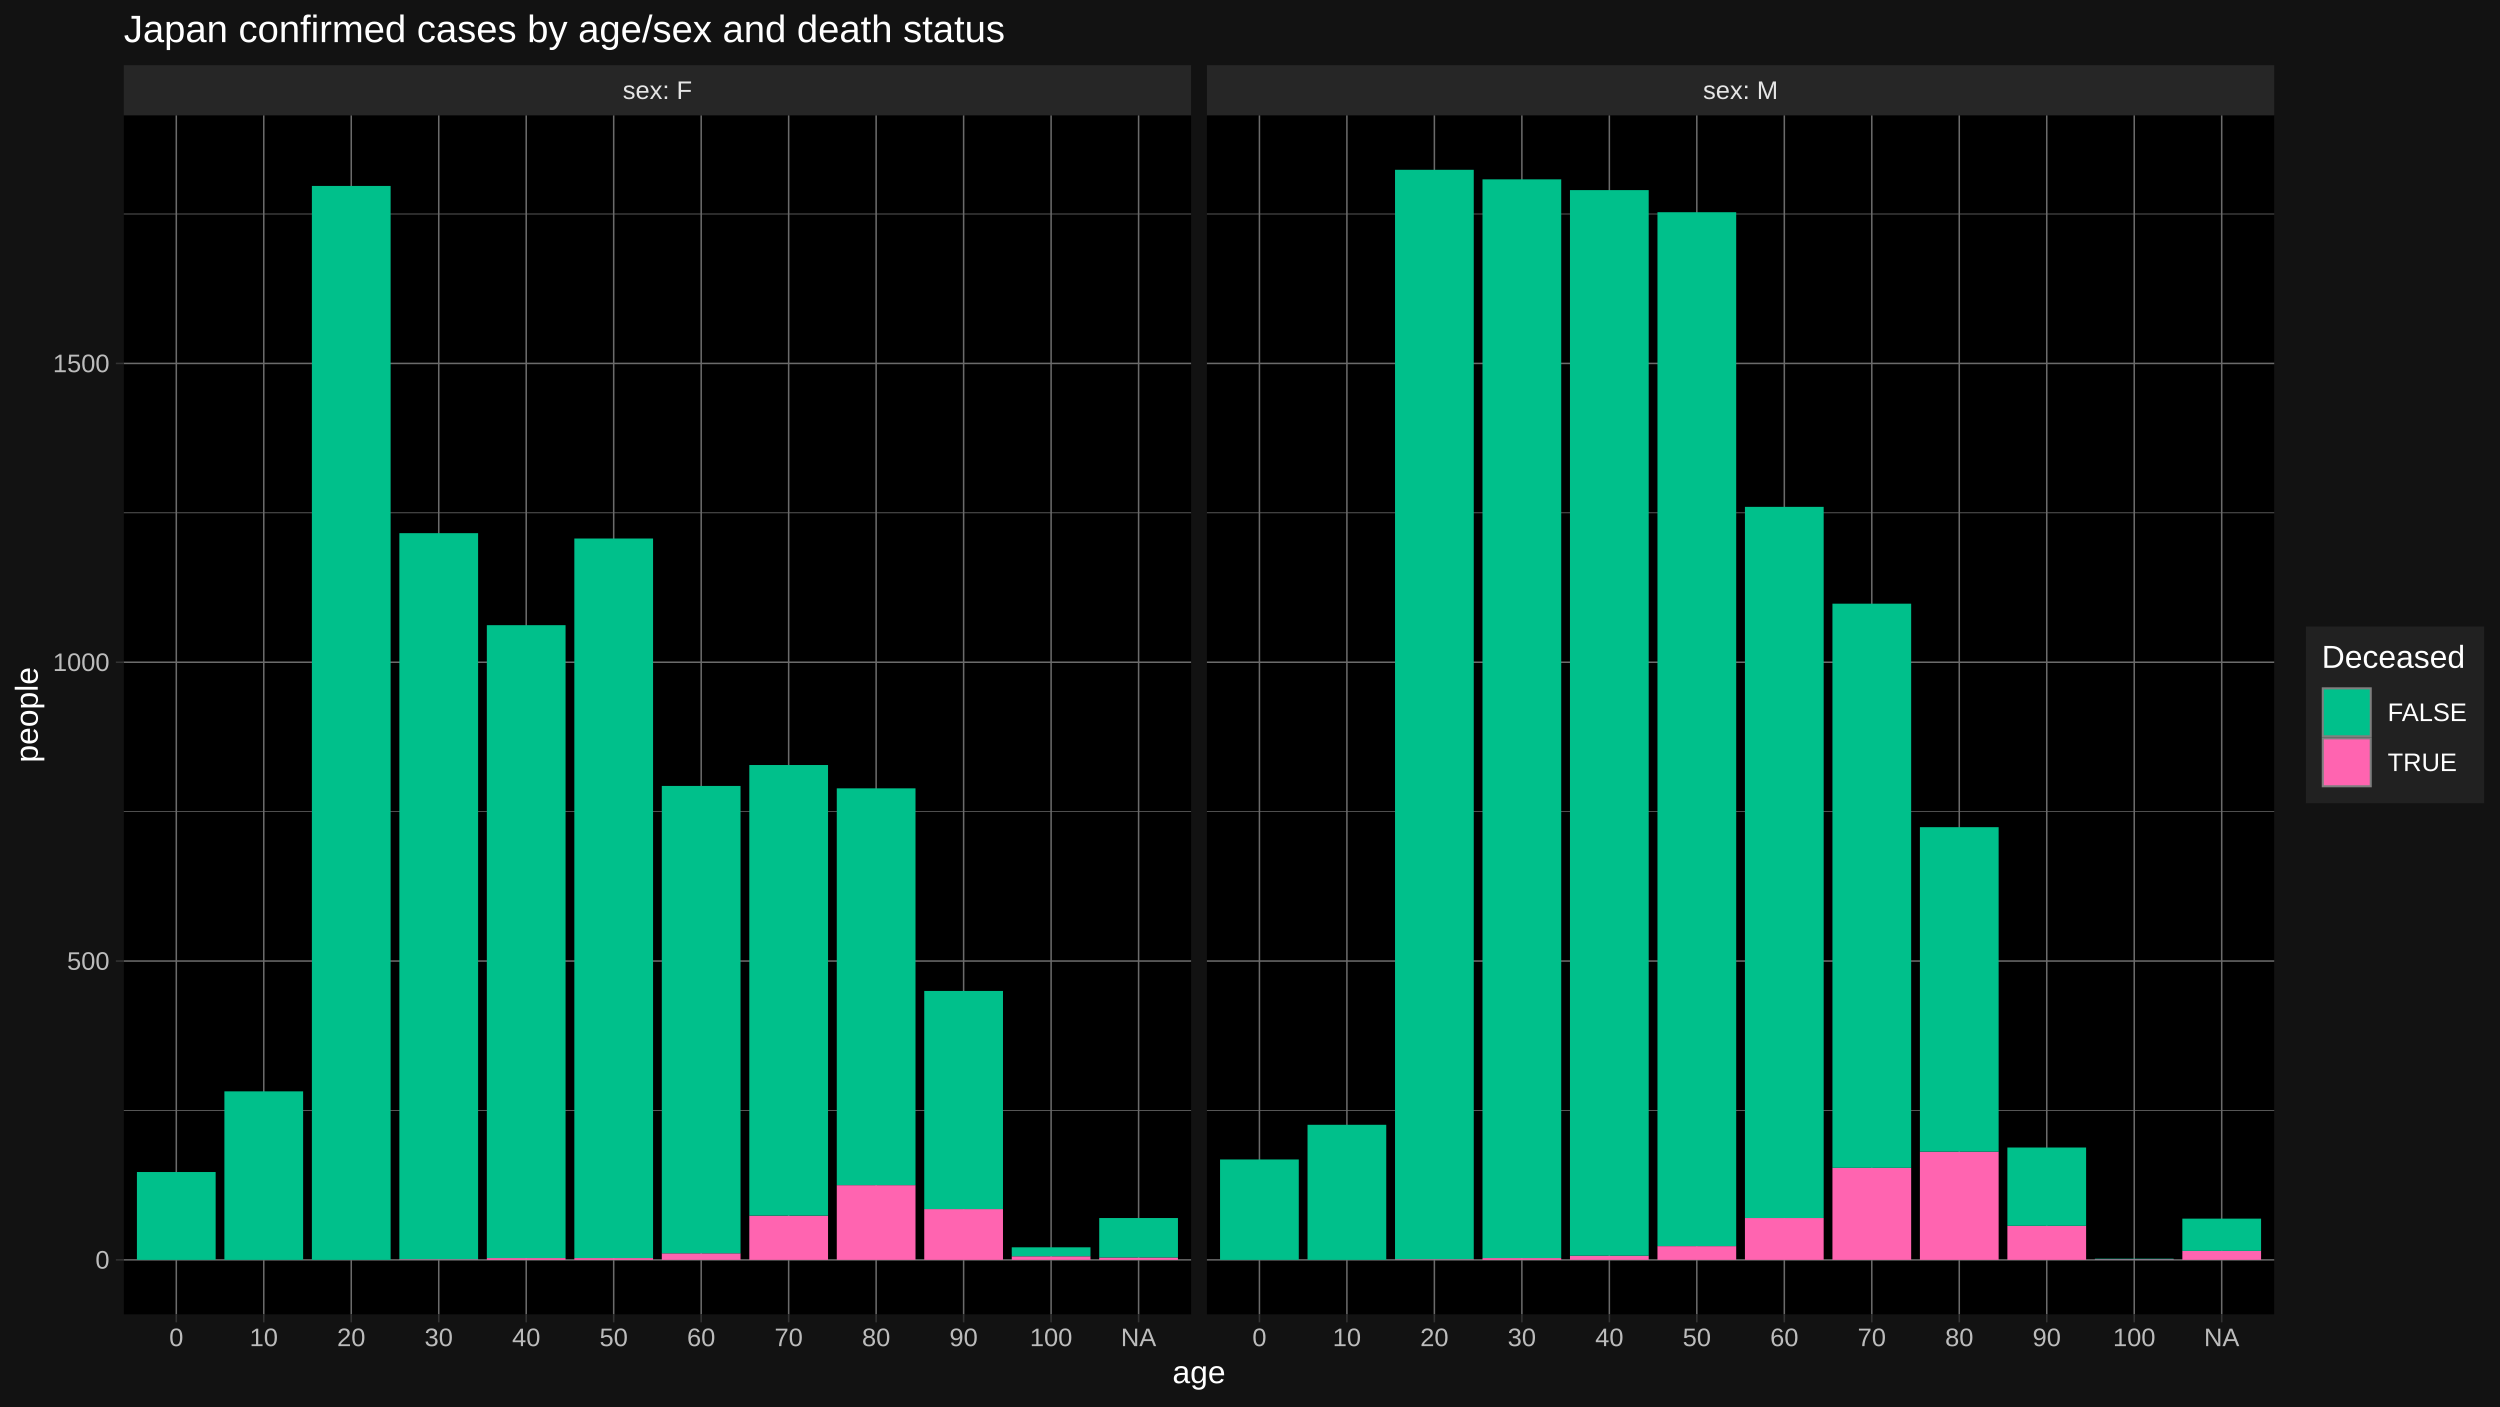
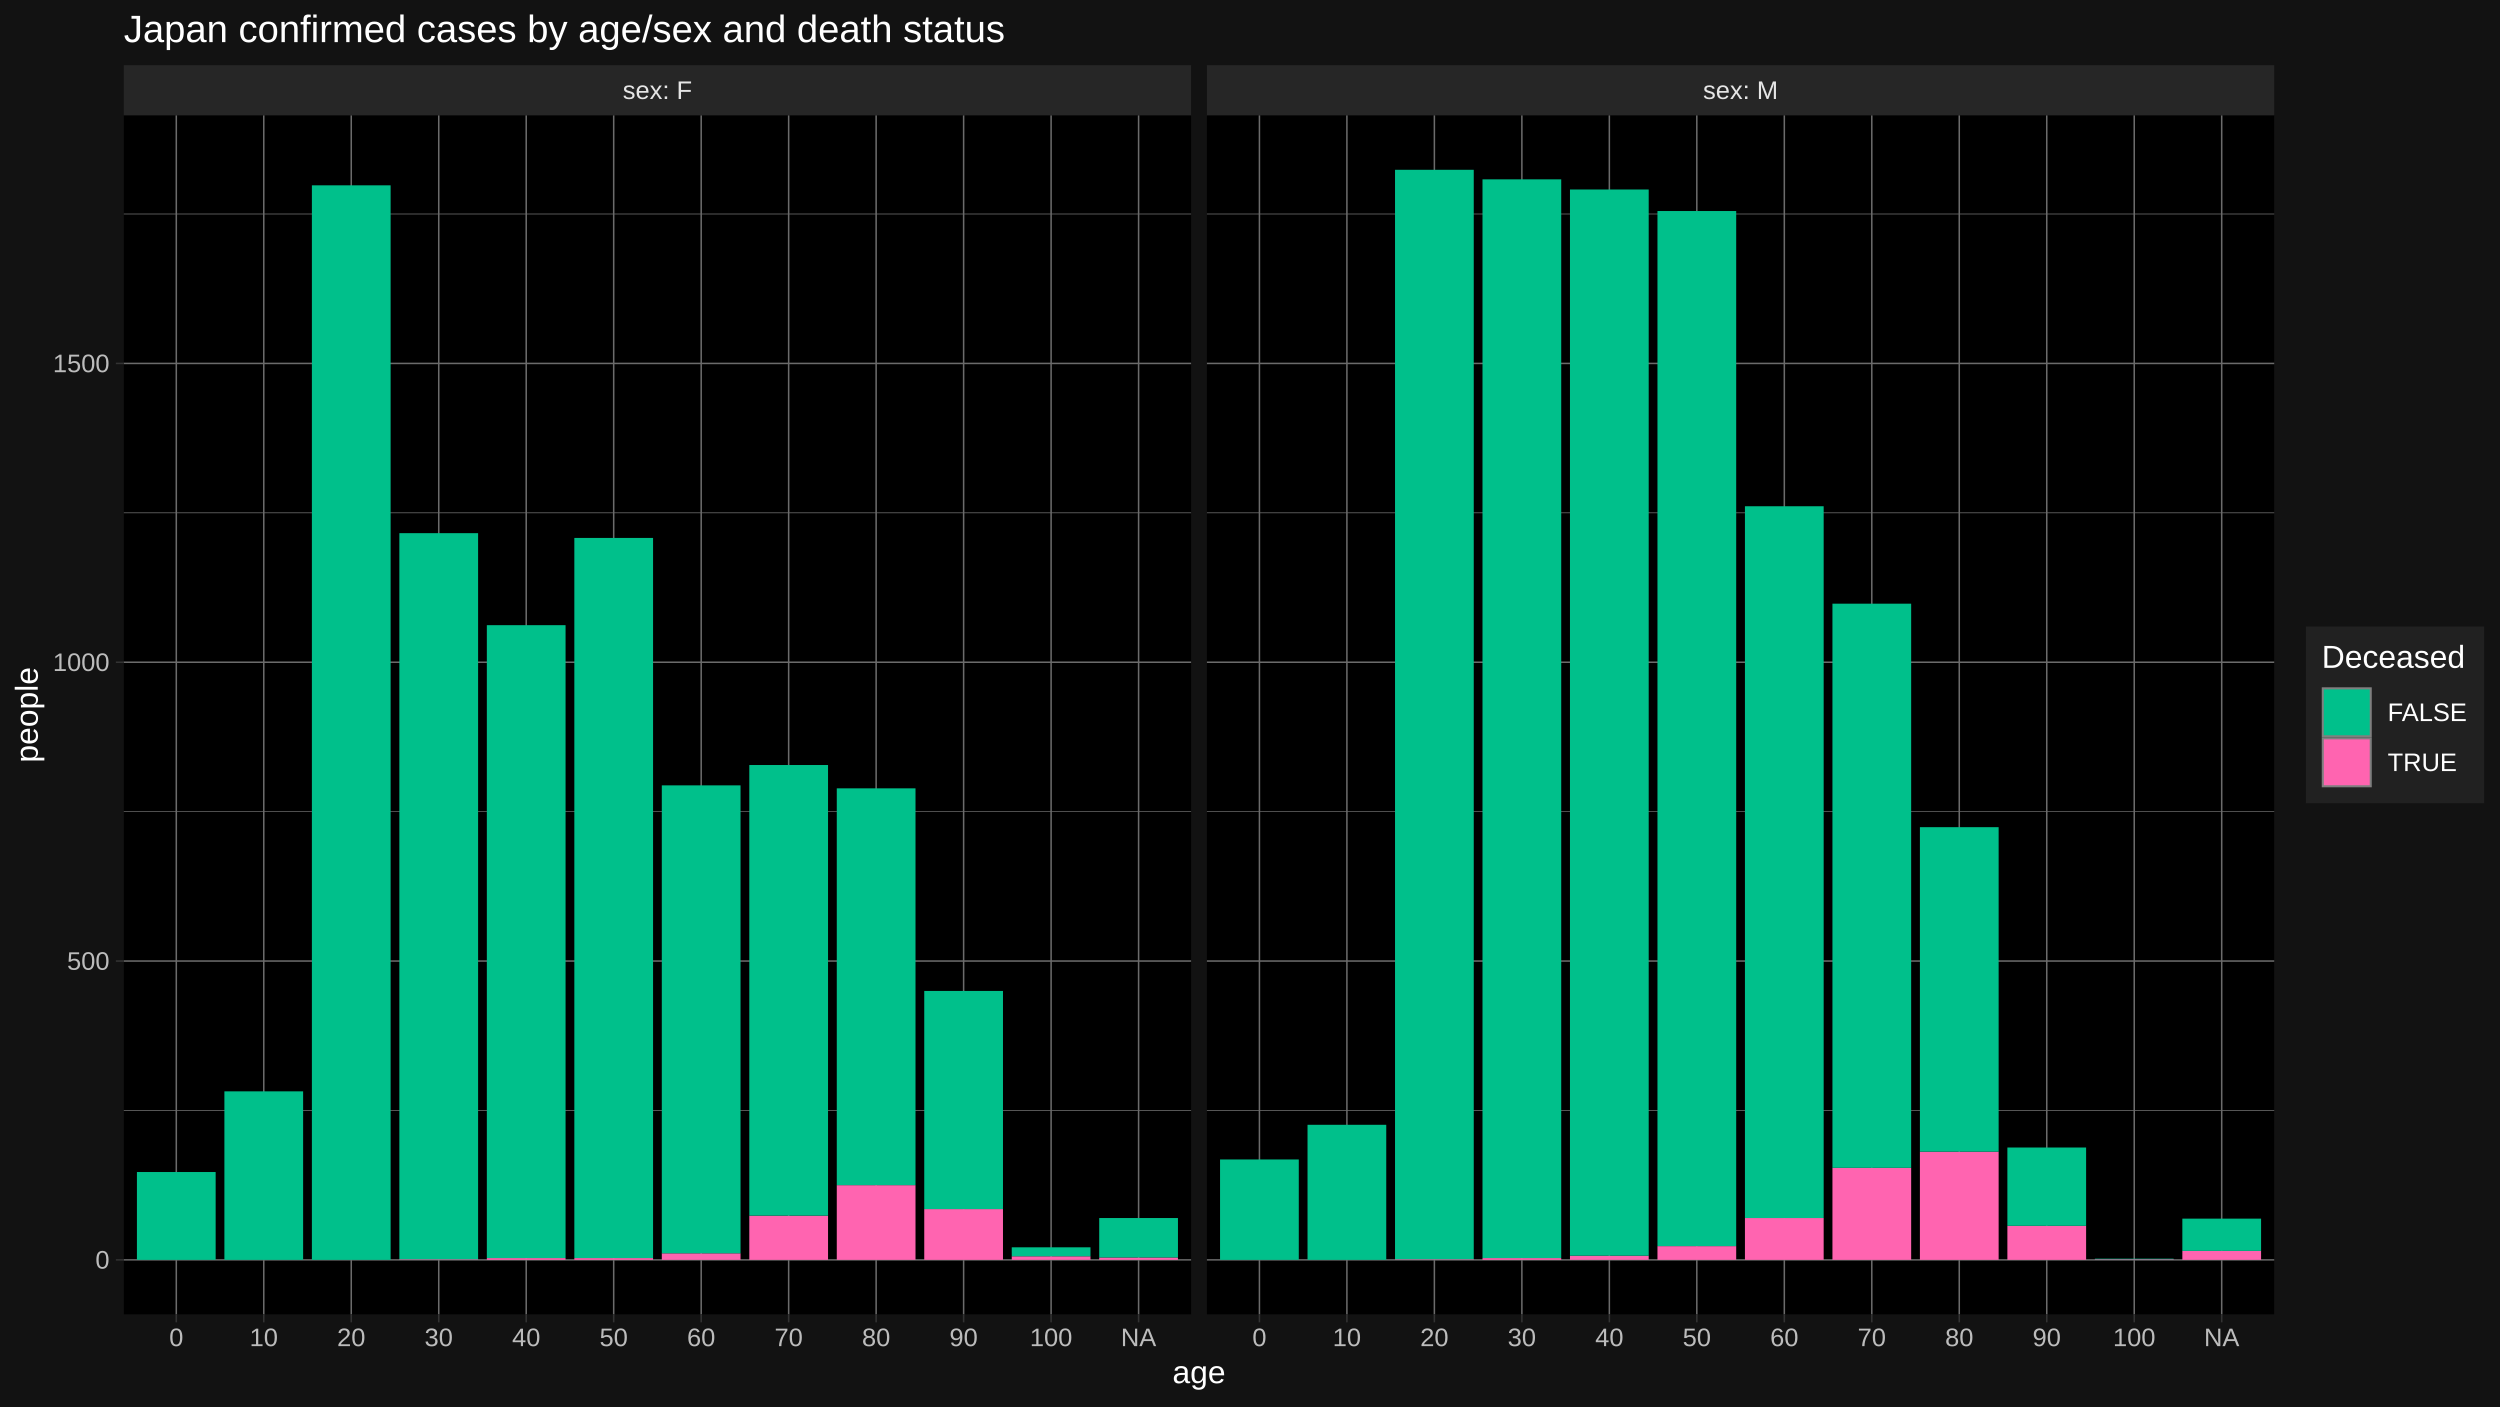
<svg xmlns="http://www.w3.org/2000/svg" viewBox="0 0 864.00 486.00">
  <defs>
    <style type="text/css">
    line, polyline, polygon, path, rect, circle {
      fill: none;
      stroke: #000000;
      stroke-linecap: round;
      stroke-linejoin: round;
      stroke-miterlimit: 10.00;
    }
  </style>
  </defs>
  <rect width="100%" height="100%" style="stroke: none; fill: #FFFFFF;" />
  <rect x="0.00" y="-0" width="864.00" height="486.00" style="stroke-width: 1.07; stroke: #121212; fill: #121212;" />
  <defs>
    <clipPath id="cpNDIuNzl8NDExLjY0fDQ1NC4yNXwzOS44NA==">
      <rect x="42.79" y="39.84" width="368.85" height="414.40" />
    </clipPath>
  </defs>
  <rect x="42.79" y="39.84" width="368.85" height="414.40" style="stroke-width: 1.07; stroke: none; fill: #000000;" clip-path="url(#cpNDIuNzl8NDExLjY0fDQ1NC4yNXwzOS44NA==)" />
  <polyline points="42.79,383.77 411.64,383.77 " style="stroke-width: 0.27; stroke: #6B6B6B; stroke-linecap: butt;" clip-path="url(#cpNDIuNzl8NDExLjY0fDQ1NC4yNXwzOS44NA==)" />
  <polyline points="42.79,280.50 411.64,280.50 " style="stroke-width: 0.27; stroke: #6B6B6B; stroke-linecap: butt;" clip-path="url(#cpNDIuNzl8NDExLjY0fDQ1NC4yNXwzOS44NA==)" />
  <polyline points="42.79,177.23 411.64,177.23 " style="stroke-width: 0.27; stroke: #6B6B6B; stroke-linecap: butt;" clip-path="url(#cpNDIuNzl8NDExLjY0fDQ1NC4yNXwzOS44NA==)" />
  <polyline points="42.79,73.96 411.64,73.96 " style="stroke-width: 0.27; stroke: #6B6B6B; stroke-linecap: butt;" clip-path="url(#cpNDIuNzl8NDExLjY0fDQ1NC4yNXwzOS44NA==)" />
  <polyline points="42.79,435.41 411.64,435.41 " style="stroke-width: 0.53; stroke: #6B6B6B; stroke-linecap: butt;" clip-path="url(#cpNDIuNzl8NDExLjY0fDQ1NC4yNXwzOS44NA==)" />
  <polyline points="42.79,332.14 411.64,332.14 " style="stroke-width: 0.53; stroke: #6B6B6B; stroke-linecap: butt;" clip-path="url(#cpNDIuNzl8NDExLjY0fDQ1NC4yNXwzOS44NA==)" />
  <polyline points="42.79,228.87 411.64,228.87 " style="stroke-width: 0.53; stroke: #6B6B6B; stroke-linecap: butt;" clip-path="url(#cpNDIuNzl8NDExLjY0fDQ1NC4yNXwzOS44NA==)" />
  <polyline points="42.79,125.60 411.64,125.60 " style="stroke-width: 0.53; stroke: #6B6B6B; stroke-linecap: butt;" clip-path="url(#cpNDIuNzl8NDExLjY0fDQ1NC4yNXwzOS44NA==)" />
  <polyline points="60.93,454.25 60.93,39.84 " style="stroke-width: 0.53; stroke: #6B6B6B; stroke-linecap: butt;" clip-path="url(#cpNDIuNzl8NDExLjY0fDQ1NC4yNXwzOS44NA==)" />
  <polyline points="91.16,454.25 91.16,39.84 " style="stroke-width: 0.53; stroke: #6B6B6B; stroke-linecap: butt;" clip-path="url(#cpNDIuNzl8NDExLjY0fDQ1NC4yNXwzOS44NA==)" />
  <polyline points="121.39,454.25 121.39,39.84 " style="stroke-width: 0.53; stroke: #6B6B6B; stroke-linecap: butt;" clip-path="url(#cpNDIuNzl8NDExLjY0fDQ1NC4yNXwzOS44NA==)" />
  <polyline points="151.63,454.25 151.63,39.84 " style="stroke-width: 0.53; stroke: #6B6B6B; stroke-linecap: butt;" clip-path="url(#cpNDIuNzl8NDExLjY0fDQ1NC4yNXwzOS44NA==)" />
  <polyline points="181.86,454.25 181.86,39.84 " style="stroke-width: 0.53; stroke: #6B6B6B; stroke-linecap: butt;" clip-path="url(#cpNDIuNzl8NDExLjY0fDQ1NC4yNXwzOS44NA==)" />
  <polyline points="212.09,454.25 212.09,39.84 " style="stroke-width: 0.53; stroke: #6B6B6B; stroke-linecap: butt;" clip-path="url(#cpNDIuNzl8NDExLjY0fDQ1NC4yNXwzOS44NA==)" />
  <polyline points="242.33,454.25 242.33,39.84 " style="stroke-width: 0.53; stroke: #6B6B6B; stroke-linecap: butt;" clip-path="url(#cpNDIuNzl8NDExLjY0fDQ1NC4yNXwzOS44NA==)" />
  <polyline points="272.56,454.25 272.56,39.84 " style="stroke-width: 0.53; stroke: #6B6B6B; stroke-linecap: butt;" clip-path="url(#cpNDIuNzl8NDExLjY0fDQ1NC4yNXwzOS44NA==)" />
  <polyline points="302.79,454.25 302.79,39.84 " style="stroke-width: 0.53; stroke: #6B6B6B; stroke-linecap: butt;" clip-path="url(#cpNDIuNzl8NDExLjY0fDQ1NC4yNXwzOS44NA==)" />
  <polyline points="333.03,454.25 333.03,39.84 " style="stroke-width: 0.53; stroke: #6B6B6B; stroke-linecap: butt;" clip-path="url(#cpNDIuNzl8NDExLjY0fDQ1NC4yNXwzOS44NA==)" />
  <polyline points="363.26,454.25 363.26,39.84 " style="stroke-width: 0.53; stroke: #6B6B6B; stroke-linecap: butt;" clip-path="url(#cpNDIuNzl8NDExLjY0fDQ1NC4yNXwzOS44NA==)" />
  <polyline points="393.50,454.25 393.50,39.84 " style="stroke-width: 0.53; stroke: #6B6B6B; stroke-linecap: butt;" clip-path="url(#cpNDIuNzl8NDExLjY0fDQ1NC4yNXwzOS44NA==)" />
  <rect x="47.32" y="405.05" width="27.21" height="30.36" style="stroke-width: 1.07; stroke: none; stroke-linecap: butt; fill: #00C08B;" clip-path="url(#cpNDIuNzl8NDExLjY0fDQ1NC4yNXwzOS44NA==)" />
  <rect x="77.55" y="377.17" width="27.21" height="58.24" style="stroke-width: 1.07; stroke: none; stroke-linecap: butt; fill: #00C08B;" clip-path="url(#cpNDIuNzl8NDExLjY0fDQ1NC4yNXwzOS44NA==)" />
-   <rect x="107.79" y="64.26" width="27.21" height="371.15" style="stroke-width: 1.07; stroke: none; stroke-linecap: butt; fill: #00C08B;" clip-path="url(#cpNDIuNzl8NDExLjY0fDQ1NC4yNXwzOS44NA==)" />
+   <rect x="107.79" y="64.05" width="27.21" height="371.36" style="stroke-width: 1.07; stroke: none; stroke-linecap: butt; fill: #00C08B;" clip-path="url(#cpNDIuNzl8NDExLjY0fDQ1NC4yNXwzOS44NA==)" />
  <rect x="138.02" y="435.20" width="27.21" height="0.21" style="stroke-width: 1.07; stroke: none; stroke-linecap: butt; fill: #FF64B0;" clip-path="url(#cpNDIuNzl8NDExLjY0fDQ1NC4yNXwzOS44NA==)" />
  <rect x="138.02" y="184.26" width="27.21" height="250.95" style="stroke-width: 1.07; stroke: none; stroke-linecap: butt; fill: #00C08B;" clip-path="url(#cpNDIuNzl8NDExLjY0fDQ1NC4yNXwzOS44NA==)" />
  <rect x="168.25" y="434.79" width="27.21" height="0.62" style="stroke-width: 1.07; stroke: none; stroke-linecap: butt; fill: #FF64B0;" clip-path="url(#cpNDIuNzl8NDExLjY0fDQ1NC4yNXwzOS44NA==)" />
  <rect x="168.25" y="216.06" width="27.21" height="218.73" style="stroke-width: 1.07; stroke: none; stroke-linecap: butt; fill: #00C08B;" clip-path="url(#cpNDIuNzl8NDExLjY0fDQ1NC4yNXwzOS44NA==)" />
  <rect x="198.49" y="434.79" width="27.21" height="0.62" style="stroke-width: 1.07; stroke: none; stroke-linecap: butt; fill: #FF64B0;" clip-path="url(#cpNDIuNzl8NDExLjY0fDQ1NC4yNXwzOS44NA==)" />
-   <rect x="198.49" y="186.11" width="27.21" height="248.68" style="stroke-width: 1.07; stroke: none; stroke-linecap: butt; fill: #00C08B;" clip-path="url(#cpNDIuNzl8NDExLjY0fDQ1NC4yNXwzOS44NA==)" />
+   <rect x="198.49" y="185.91" width="27.21" height="248.88" style="stroke-width: 1.07; stroke: none; stroke-linecap: butt; fill: #00C08B;" clip-path="url(#cpNDIuNzl8NDExLjY0fDQ1NC4yNXwzOS44NA==)" />
  <rect x="228.72" y="433.14" width="27.21" height="2.27" style="stroke-width: 1.07; stroke: none; stroke-linecap: butt; fill: #FF64B0;" clip-path="url(#cpNDIuNzl8NDExLjY0fDQ1NC4yNXwzOS44NA==)" />
-   <rect x="228.72" y="271.62" width="27.21" height="161.52" style="stroke-width: 1.07; stroke: none; stroke-linecap: butt; fill: #00C08B;" clip-path="url(#cpNDIuNzl8NDExLjY0fDQ1NC4yNXwzOS44NA==)" />
+   <rect x="228.72" y="271.42" width="27.21" height="161.72" style="stroke-width: 1.07; stroke: none; stroke-linecap: butt; fill: #00C08B;" clip-path="url(#cpNDIuNzl8NDExLjY0fDQ1NC4yNXwzOS44NA==)" />
  <rect x="258.96" y="420.13" width="27.21" height="15.28" style="stroke-width: 1.07; stroke: none; stroke-linecap: butt; fill: #FF64B0;" clip-path="url(#cpNDIuNzl8NDExLjY0fDQ1NC4yNXwzOS44NA==)" />
  <rect x="258.96" y="264.39" width="27.21" height="155.73" style="stroke-width: 1.07; stroke: none; stroke-linecap: butt; fill: #00C08B;" clip-path="url(#cpNDIuNzl8NDExLjY0fDQ1NC4yNXwzOS44NA==)" />
  <rect x="289.19" y="409.59" width="27.21" height="25.82" style="stroke-width: 1.07; stroke: none; stroke-linecap: butt; fill: #FF64B0;" clip-path="url(#cpNDIuNzl8NDExLjY0fDQ1NC4yNXwzOS44NA==)" />
  <rect x="289.19" y="272.45" width="27.21" height="137.14" style="stroke-width: 1.07; stroke: none; stroke-linecap: butt; fill: #00C08B;" clip-path="url(#cpNDIuNzl8NDExLjY0fDQ1NC4yNXwzOS44NA==)" />
  <rect x="319.42" y="417.85" width="27.21" height="17.56" style="stroke-width: 1.07; stroke: none; stroke-linecap: butt; fill: #FF64B0;" clip-path="url(#cpNDIuNzl8NDExLjY0fDQ1NC4yNXwzOS44NA==)" />
  <rect x="319.42" y="342.47" width="27.21" height="75.39" style="stroke-width: 1.07; stroke: none; stroke-linecap: butt; fill: #00C08B;" clip-path="url(#cpNDIuNzl8NDExLjY0fDQ1NC4yNXwzOS44NA==)" />
  <rect x="349.66" y="434.17" width="27.21" height="1.24" style="stroke-width: 1.07; stroke: none; stroke-linecap: butt; fill: #FF64B0;" clip-path="url(#cpNDIuNzl8NDExLjY0fDQ1NC4yNXwzOS44NA==)" />
  <rect x="349.66" y="431.07" width="27.21" height="3.10" style="stroke-width: 1.07; stroke: none; stroke-linecap: butt; fill: #00C08B;" clip-path="url(#cpNDIuNzl8NDExLjY0fDQ1NC4yNXwzOS44NA==)" />
  <rect x="379.89" y="434.58" width="27.21" height="0.83" style="stroke-width: 1.07; stroke: none; stroke-linecap: butt; fill: #FF64B0;" clip-path="url(#cpNDIuNzl8NDExLjY0fDQ1NC4yNXwzOS44NA==)" />
  <rect x="379.89" y="420.95" width="27.21" height="13.63" style="stroke-width: 1.07; stroke: none; stroke-linecap: butt; fill: #00C08B;" clip-path="url(#cpNDIuNzl8NDExLjY0fDQ1NC4yNXwzOS44NA==)" />
  <defs>
    <clipPath id="cpMC4wMHw4NjQuMDB8NDg2LjAwfDAuMDA=">
      <rect x="0.00" y="0.00" width="864.00" height="486.00" />
    </clipPath>
  </defs>
  <defs>
    <clipPath id="cpNDE3LjExfDc4NS45N3w0NTQuMjV8MzkuODQ=">
      <rect x="417.11" y="39.84" width="368.85" height="414.40" />
    </clipPath>
  </defs>
  <rect x="417.11" y="39.84" width="368.85" height="414.40" style="stroke-width: 1.07; stroke: none; fill: #000000;" clip-path="url(#cpNDE3LjExfDc4NS45N3w0NTQuMjV8MzkuODQ=)" />
  <polyline points="417.11,383.77 785.97,383.77 " style="stroke-width: 0.27; stroke: #6B6B6B; stroke-linecap: butt;" clip-path="url(#cpNDE3LjExfDc4NS45N3w0NTQuMjV8MzkuODQ=)" />
  <polyline points="417.11,280.50 785.97,280.50 " style="stroke-width: 0.27; stroke: #6B6B6B; stroke-linecap: butt;" clip-path="url(#cpNDE3LjExfDc4NS45N3w0NTQuMjV8MzkuODQ=)" />
  <polyline points="417.11,177.23 785.97,177.23 " style="stroke-width: 0.27; stroke: #6B6B6B; stroke-linecap: butt;" clip-path="url(#cpNDE3LjExfDc4NS45N3w0NTQuMjV8MzkuODQ=)" />
  <polyline points="417.11,73.96 785.97,73.96 " style="stroke-width: 0.27; stroke: #6B6B6B; stroke-linecap: butt;" clip-path="url(#cpNDE3LjExfDc4NS45N3w0NTQuMjV8MzkuODQ=)" />
  <polyline points="417.11,435.41 785.97,435.41 " style="stroke-width: 0.53; stroke: #6B6B6B; stroke-linecap: butt;" clip-path="url(#cpNDE3LjExfDc4NS45N3w0NTQuMjV8MzkuODQ=)" />
  <polyline points="417.11,332.14 785.97,332.14 " style="stroke-width: 0.53; stroke: #6B6B6B; stroke-linecap: butt;" clip-path="url(#cpNDE3LjExfDc4NS45N3w0NTQuMjV8MzkuODQ=)" />
  <polyline points="417.11,228.87 785.97,228.87 " style="stroke-width: 0.53; stroke: #6B6B6B; stroke-linecap: butt;" clip-path="url(#cpNDE3LjExfDc4NS45N3w0NTQuMjV8MzkuODQ=)" />
  <polyline points="417.11,125.60 785.97,125.60 " style="stroke-width: 0.53; stroke: #6B6B6B; stroke-linecap: butt;" clip-path="url(#cpNDE3LjExfDc4NS45N3w0NTQuMjV8MzkuODQ=)" />
  <polyline points="435.26,454.25 435.26,39.84 " style="stroke-width: 0.53; stroke: #6B6B6B; stroke-linecap: butt;" clip-path="url(#cpNDE3LjExfDc4NS45N3w0NTQuMjV8MzkuODQ=)" />
  <polyline points="465.49,454.25 465.49,39.84 " style="stroke-width: 0.53; stroke: #6B6B6B; stroke-linecap: butt;" clip-path="url(#cpNDE3LjExfDc4NS45N3w0NTQuMjV8MzkuODQ=)" />
  <polyline points="495.72,454.25 495.72,39.84 " style="stroke-width: 0.53; stroke: #6B6B6B; stroke-linecap: butt;" clip-path="url(#cpNDE3LjExfDc4NS45N3w0NTQuMjV8MzkuODQ=)" />
  <polyline points="525.96,454.25 525.96,39.84 " style="stroke-width: 0.53; stroke: #6B6B6B; stroke-linecap: butt;" clip-path="url(#cpNDE3LjExfDc4NS45N3w0NTQuMjV8MzkuODQ=)" />
  <polyline points="556.19,454.25 556.19,39.84 " style="stroke-width: 0.53; stroke: #6B6B6B; stroke-linecap: butt;" clip-path="url(#cpNDE3LjExfDc4NS45N3w0NTQuMjV8MzkuODQ=)" />
  <polyline points="586.42,454.25 586.42,39.84 " style="stroke-width: 0.53; stroke: #6B6B6B; stroke-linecap: butt;" clip-path="url(#cpNDE3LjExfDc4NS45N3w0NTQuMjV8MzkuODQ=)" />
  <polyline points="616.66,454.25 616.66,39.84 " style="stroke-width: 0.53; stroke: #6B6B6B; stroke-linecap: butt;" clip-path="url(#cpNDE3LjExfDc4NS45N3w0NTQuMjV8MzkuODQ=)" />
  <polyline points="646.89,454.25 646.89,39.84 " style="stroke-width: 0.53; stroke: #6B6B6B; stroke-linecap: butt;" clip-path="url(#cpNDE3LjExfDc4NS45N3w0NTQuMjV8MzkuODQ=)" />
  <polyline points="677.12,454.25 677.12,39.84 " style="stroke-width: 0.53; stroke: #6B6B6B; stroke-linecap: butt;" clip-path="url(#cpNDE3LjExfDc4NS45N3w0NTQuMjV8MzkuODQ=)" />
  <polyline points="707.36,454.25 707.36,39.84 " style="stroke-width: 0.53; stroke: #6B6B6B; stroke-linecap: butt;" clip-path="url(#cpNDE3LjExfDc4NS45N3w0NTQuMjV8MzkuODQ=)" />
  <polyline points="737.59,454.25 737.59,39.84 " style="stroke-width: 0.53; stroke: #6B6B6B; stroke-linecap: butt;" clip-path="url(#cpNDE3LjExfDc4NS45N3w0NTQuMjV8MzkuODQ=)" />
  <polyline points="767.82,454.25 767.82,39.84 " style="stroke-width: 0.53; stroke: #6B6B6B; stroke-linecap: butt;" clip-path="url(#cpNDE3LjExfDc4NS45N3w0NTQuMjV8MzkuODQ=)" />
  <rect x="421.65" y="400.71" width="27.21" height="34.70" style="stroke-width: 1.07; stroke: none; stroke-linecap: butt; fill: #00C08B;" clip-path="url(#cpNDE3LjExfDc4NS45N3w0NTQuMjV8MzkuODQ=)" />
  <rect x="451.88" y="388.73" width="27.21" height="46.68" style="stroke-width: 1.07; stroke: none; stroke-linecap: butt; fill: #00C08B;" clip-path="url(#cpNDE3LjExfDc4NS45N3w0NTQuMjV8MzkuODQ=)" />
  <rect x="482.12" y="435.20" width="27.21" height="0.21" style="stroke-width: 1.07; stroke: none; stroke-linecap: butt; fill: #FF64B0;" clip-path="url(#cpNDE3LjExfDc4NS45N3w0NTQuMjV8MzkuODQ=)" />
  <rect x="482.12" y="58.68" width="27.21" height="376.52" style="stroke-width: 1.07; stroke: none; stroke-linecap: butt; fill: #00C08B;" clip-path="url(#cpNDE3LjExfDc4NS45N3w0NTQuMjV8MzkuODQ=)" />
  <rect x="512.35" y="434.79" width="27.21" height="0.62" style="stroke-width: 1.07; stroke: none; stroke-linecap: butt; fill: #FF64B0;" clip-path="url(#cpNDE3LjExfDc4NS45N3w0NTQuMjV8MzkuODQ=)" />
  <rect x="512.35" y="61.98" width="27.21" height="372.81" style="stroke-width: 1.07; stroke: none; stroke-linecap: butt; fill: #00C08B;" clip-path="url(#cpNDE3LjExfDc4NS45N3w0NTQuMjV8MzkuODQ=)" />
  <rect x="542.58" y="433.96" width="27.21" height="1.45" style="stroke-width: 1.07; stroke: none; stroke-linecap: butt; fill: #FF64B0;" clip-path="url(#cpNDE3LjExfDc4NS45N3w0NTQuMjV8MzkuODQ=)" />
-   <rect x="542.58" y="65.70" width="27.21" height="368.26" style="stroke-width: 1.07; stroke: none; stroke-linecap: butt; fill: #00C08B;" clip-path="url(#cpNDE3LjExfDc4NS45N3w0NTQuMjV8MzkuODQ=)" />
+   <rect x="542.58" y="65.49" width="27.21" height="368.47" style="stroke-width: 1.07; stroke: none; stroke-linecap: butt; fill: #00C08B;" clip-path="url(#cpNDE3LjExfDc4NS45N3w0NTQuMjV8MzkuODQ=)" />
  <rect x="572.82" y="430.66" width="27.21" height="4.75" style="stroke-width: 1.07; stroke: none; stroke-linecap: butt; fill: #FF64B0;" clip-path="url(#cpNDE3LjExfDc4NS45N3w0NTQuMjV8MzkuODQ=)" />
-   <rect x="572.82" y="73.34" width="27.21" height="357.32" style="stroke-width: 1.07; stroke: none; stroke-linecap: butt; fill: #00C08B;" clip-path="url(#cpNDE3LjExfDc4NS45N3w0NTQuMjV8MzkuODQ=)" />
+   <rect x="572.82" y="72.93" width="27.21" height="357.73" style="stroke-width: 1.07; stroke: none; stroke-linecap: butt; fill: #00C08B;" clip-path="url(#cpNDE3LjExfDc4NS45N3w0NTQuMjV8MzkuODQ=)" />
  <rect x="603.05" y="420.95" width="27.21" height="14.46" style="stroke-width: 1.07; stroke: none; stroke-linecap: butt; fill: #FF64B0;" clip-path="url(#cpNDE3LjExfDc4NS45N3w0NTQuMjV8MzkuODQ=)" />
-   <rect x="603.05" y="175.17" width="27.21" height="245.78" style="stroke-width: 1.07; stroke: none; stroke-linecap: butt; fill: #00C08B;" clip-path="url(#cpNDE3LjExfDc4NS45N3w0NTQuMjV8MzkuODQ=)" />
+   <rect x="603.05" y="174.96" width="27.21" height="245.99" style="stroke-width: 1.07; stroke: none; stroke-linecap: butt; fill: #00C08B;" clip-path="url(#cpNDE3LjExfDc4NS45N3w0NTQuMjV8MzkuODQ=)" />
  <rect x="633.29" y="403.60" width="27.21" height="31.81" style="stroke-width: 1.07; stroke: none; stroke-linecap: butt; fill: #FF64B0;" clip-path="url(#cpNDE3LjExfDc4NS45N3w0NTQuMjV8MzkuODQ=)" />
  <rect x="633.29" y="208.63" width="27.21" height="194.97" style="stroke-width: 1.07; stroke: none; stroke-linecap: butt; fill: #00C08B;" clip-path="url(#cpNDE3LjExfDc4NS45N3w0NTQuMjV8MzkuODQ=)" />
  <rect x="663.52" y="398.03" width="27.21" height="37.38" style="stroke-width: 1.07; stroke: none; stroke-linecap: butt; fill: #FF64B0;" clip-path="url(#cpNDE3LjExfDc4NS45N3w0NTQuMjV8MzkuODQ=)" />
  <rect x="663.52" y="285.87" width="27.21" height="112.15" style="stroke-width: 1.07; stroke: none; stroke-linecap: butt; fill: #00C08B;" clip-path="url(#cpNDE3LjExfDc4NS45N3w0NTQuMjV8MzkuODQ=)" />
  <rect x="693.75" y="423.64" width="27.21" height="11.77" style="stroke-width: 1.07; stroke: none; stroke-linecap: butt; fill: #FF64B0;" clip-path="url(#cpNDE3LjExfDc4NS45N3w0NTQuMjV8MzkuODQ=)" />
  <rect x="693.75" y="396.58" width="27.21" height="27.06" style="stroke-width: 1.07; stroke: none; stroke-linecap: butt; fill: #00C08B;" clip-path="url(#cpNDE3LjExfDc4NS45N3w0NTQuMjV8MzkuODQ=)" />
  <rect x="723.99" y="435.20" width="27.21" height="0.21" style="stroke-width: 1.07; stroke: none; stroke-linecap: butt; fill: #FF64B0;" clip-path="url(#cpNDE3LjExfDc4NS45N3w0NTQuMjV8MzkuODQ=)" />
  <rect x="723.99" y="435.00" width="27.21" height="0.21" style="stroke-width: 1.07; stroke: none; stroke-linecap: butt; fill: #00C08B;" clip-path="url(#cpNDE3LjExfDc4NS45N3w0NTQuMjV8MzkuODQ=)" />
  <rect x="754.22" y="432.31" width="27.21" height="3.10" style="stroke-width: 1.07; stroke: none; stroke-linecap: butt; fill: #FF64B0;" clip-path="url(#cpNDE3LjExfDc4NS45N3w0NTQuMjV8MzkuODQ=)" />
  <rect x="754.22" y="421.16" width="27.21" height="11.15" style="stroke-width: 1.07; stroke: none; stroke-linecap: butt; fill: #00C08B;" clip-path="url(#cpNDE3LjExfDc4NS45N3w0NTQuMjV8MzkuODQ=)" />
  <defs>
    <clipPath id="cpMC4wMHw4NjQuMDB8NDg2LjAwfDAuMDA=">
      <rect x="0.00" y="0.00" width="864.00" height="486.00" />
    </clipPath>
  </defs>
  <defs>
    <clipPath id="cpNDIuNzl8NDExLjY0fDM5Ljg0fDIyLjUz">
      <rect x="42.79" y="22.53" width="368.85" height="17.31" />
    </clipPath>
  </defs>
  <rect x="42.79" y="22.53" width="368.85" height="17.31" style="stroke-width: 1.07; stroke: none; fill: #262626;" clip-path="url(#cpNDIuNzl8NDExLjY0fDM5Ljg0fDIyLjUz)" />
  <g clip-path="url(#cpNDIuNzl8NDExLjY0fDM5Ljg0fDIyLjUz)">
    <text x="215.23" y="34.21" style="font-size: 8.80px; fill: #E5E5E5; font-family: Liberation Sans;" textLength="23.96px" lengthAdjust="spacingAndGlyphs">sex: F</text>
  </g>
  <defs>
    <clipPath id="cpMC4wMHw4NjQuMDB8NDg2LjAwfDAuMDA=">
      <rect x="0.00" y="0.00" width="864.00" height="486.00" />
    </clipPath>
  </defs>
  <defs>
    <clipPath id="cpNDE3LjExfDc4NS45N3wzOS44NHwyMi41Mw==">
      <rect x="417.11" y="22.53" width="368.85" height="17.31" />
    </clipPath>
  </defs>
  <rect x="417.11" y="22.53" width="368.85" height="17.31" style="stroke-width: 1.07; stroke: none; fill: #262626;" clip-path="url(#cpNDE3LjExfDc4NS45N3wzOS44NHwyMi41Mw==)" />
  <g clip-path="url(#cpNDE3LjExfDc4NS45N3wzOS44NHwyMi41Mw==)">
    <text x="588.58" y="34.21" style="font-size: 8.80px; fill: #E5E5E5; font-family: Liberation Sans;" textLength="25.91px" lengthAdjust="spacingAndGlyphs">sex: M</text>
  </g>
  <defs>
    <clipPath id="cpMC4wMHw4NjQuMDB8NDg2LjAwfDAuMDA=">
      <rect x="0.00" y="0.00" width="864.00" height="486.00" />
    </clipPath>
  </defs>
  <polyline points="60.93,456.99 60.93,454.25 " style="stroke-width: 0.53; stroke: #333333; stroke-linecap: butt;" clip-path="url(#cpMC4wMHw4NjQuMDB8NDg2LjAwfDAuMDA=)" />
  <polyline points="91.16,456.99 91.16,454.25 " style="stroke-width: 0.53; stroke: #333333; stroke-linecap: butt;" clip-path="url(#cpMC4wMHw4NjQuMDB8NDg2LjAwfDAuMDA=)" />
  <polyline points="121.39,456.99 121.39,454.25 " style="stroke-width: 0.53; stroke: #333333; stroke-linecap: butt;" clip-path="url(#cpMC4wMHw4NjQuMDB8NDg2LjAwfDAuMDA=)" />
  <polyline points="151.63,456.99 151.63,454.25 " style="stroke-width: 0.53; stroke: #333333; stroke-linecap: butt;" clip-path="url(#cpMC4wMHw4NjQuMDB8NDg2LjAwfDAuMDA=)" />
  <polyline points="181.86,456.99 181.86,454.25 " style="stroke-width: 0.53; stroke: #333333; stroke-linecap: butt;" clip-path="url(#cpMC4wMHw4NjQuMDB8NDg2LjAwfDAuMDA=)" />
  <polyline points="212.09,456.99 212.09,454.25 " style="stroke-width: 0.53; stroke: #333333; stroke-linecap: butt;" clip-path="url(#cpMC4wMHw4NjQuMDB8NDg2LjAwfDAuMDA=)" />
  <polyline points="242.33,456.99 242.33,454.25 " style="stroke-width: 0.53; stroke: #333333; stroke-linecap: butt;" clip-path="url(#cpMC4wMHw4NjQuMDB8NDg2LjAwfDAuMDA=)" />
  <polyline points="272.56,456.99 272.56,454.25 " style="stroke-width: 0.53; stroke: #333333; stroke-linecap: butt;" clip-path="url(#cpMC4wMHw4NjQuMDB8NDg2LjAwfDAuMDA=)" />
  <polyline points="302.79,456.99 302.79,454.25 " style="stroke-width: 0.53; stroke: #333333; stroke-linecap: butt;" clip-path="url(#cpMC4wMHw4NjQuMDB8NDg2LjAwfDAuMDA=)" />
  <polyline points="333.03,456.99 333.03,454.25 " style="stroke-width: 0.53; stroke: #333333; stroke-linecap: butt;" clip-path="url(#cpMC4wMHw4NjQuMDB8NDg2LjAwfDAuMDA=)" />
  <polyline points="363.26,456.99 363.26,454.25 " style="stroke-width: 0.53; stroke: #333333; stroke-linecap: butt;" clip-path="url(#cpMC4wMHw4NjQuMDB8NDg2LjAwfDAuMDA=)" />
  <polyline points="393.50,456.99 393.50,454.25 " style="stroke-width: 0.53; stroke: #333333; stroke-linecap: butt;" clip-path="url(#cpMC4wMHw4NjQuMDB8NDg2LjAwfDAuMDA=)" />
  <g clip-path="url(#cpMC4wMHw4NjQuMDB8NDg2LjAwfDAuMDA=)">
    <text x="58.48" y="465.23" style="font-size: 8.80px; fill: #BCBCBC; font-family: Liberation Sans;" textLength="4.89px" lengthAdjust="spacingAndGlyphs">0</text>
  </g>
  <g clip-path="url(#cpMC4wMHw4NjQuMDB8NDg2LjAwfDAuMDA=)">
    <text x="86.27" y="465.23" style="font-size: 8.80px; fill: #BCBCBC; font-family: Liberation Sans;" textLength="9.79px" lengthAdjust="spacingAndGlyphs">10</text>
  </g>
  <g clip-path="url(#cpMC4wMHw4NjQuMDB8NDg2LjAwfDAuMDA=)">
    <text x="116.50" y="465.23" style="font-size: 8.80px; fill: #BCBCBC; font-family: Liberation Sans;" textLength="9.79px" lengthAdjust="spacingAndGlyphs">20</text>
  </g>
  <g clip-path="url(#cpMC4wMHw4NjQuMDB8NDg2LjAwfDAuMDA=)">
    <text x="146.73" y="465.23" style="font-size: 8.80px; fill: #BCBCBC; font-family: Liberation Sans;" textLength="9.79px" lengthAdjust="spacingAndGlyphs">30</text>
  </g>
  <g clip-path="url(#cpMC4wMHw4NjQuMDB8NDg2LjAwfDAuMDA=)">
    <text x="176.97" y="465.23" style="font-size: 8.80px; fill: #BCBCBC; font-family: Liberation Sans;" textLength="9.79px" lengthAdjust="spacingAndGlyphs">40</text>
  </g>
  <g clip-path="url(#cpMC4wMHw4NjQuMDB8NDg2LjAwfDAuMDA=)">
    <text x="207.20" y="465.23" style="font-size: 8.80px; fill: #BCBCBC; font-family: Liberation Sans;" textLength="9.79px" lengthAdjust="spacingAndGlyphs">50</text>
  </g>
  <g clip-path="url(#cpMC4wMHw4NjQuMDB8NDg2LjAwfDAuMDA=)">
    <text x="237.43" y="465.23" style="font-size: 8.80px; fill: #BCBCBC; font-family: Liberation Sans;" textLength="9.79px" lengthAdjust="spacingAndGlyphs">60</text>
  </g>
  <g clip-path="url(#cpMC4wMHw4NjQuMDB8NDg2LjAwfDAuMDA=)">
    <text x="267.67" y="465.23" style="font-size: 8.80px; fill: #BCBCBC; font-family: Liberation Sans;" textLength="9.79px" lengthAdjust="spacingAndGlyphs">70</text>
  </g>
  <g clip-path="url(#cpMC4wMHw4NjQuMDB8NDg2LjAwfDAuMDA=)">
    <text x="297.90" y="465.23" style="font-size: 8.80px; fill: #BCBCBC; font-family: Liberation Sans;" textLength="9.79px" lengthAdjust="spacingAndGlyphs">80</text>
  </g>
  <g clip-path="url(#cpMC4wMHw4NjQuMDB8NDg2LjAwfDAuMDA=)">
    <text x="328.13" y="465.23" style="font-size: 8.80px; fill: #BCBCBC; font-family: Liberation Sans;" textLength="9.79px" lengthAdjust="spacingAndGlyphs">90</text>
  </g>
  <g clip-path="url(#cpMC4wMHw4NjQuMDB8NDg2LjAwfDAuMDA=)">
    <text x="355.92" y="465.23" style="font-size: 8.80px; fill: #BCBCBC; font-family: Liberation Sans;" textLength="14.68px" lengthAdjust="spacingAndGlyphs">100</text>
  </g>
  <g clip-path="url(#cpMC4wMHw4NjQuMDB8NDg2LjAwfDAuMDA=)">
    <text x="387.38" y="465.23" style="font-size: 8.80px; fill: #BCBCBC; font-family: Liberation Sans;" textLength="12.22px" lengthAdjust="spacingAndGlyphs">NA</text>
  </g>
  <polyline points="435.26,456.99 435.26,454.25 " style="stroke-width: 0.53; stroke: #333333; stroke-linecap: butt;" clip-path="url(#cpMC4wMHw4NjQuMDB8NDg2LjAwfDAuMDA=)" />
  <polyline points="465.49,456.99 465.49,454.25 " style="stroke-width: 0.53; stroke: #333333; stroke-linecap: butt;" clip-path="url(#cpMC4wMHw4NjQuMDB8NDg2LjAwfDAuMDA=)" />
  <polyline points="495.72,456.99 495.72,454.25 " style="stroke-width: 0.53; stroke: #333333; stroke-linecap: butt;" clip-path="url(#cpMC4wMHw4NjQuMDB8NDg2LjAwfDAuMDA=)" />
  <polyline points="525.96,456.99 525.96,454.25 " style="stroke-width: 0.53; stroke: #333333; stroke-linecap: butt;" clip-path="url(#cpMC4wMHw4NjQuMDB8NDg2LjAwfDAuMDA=)" />
  <polyline points="556.19,456.99 556.19,454.25 " style="stroke-width: 0.53; stroke: #333333; stroke-linecap: butt;" clip-path="url(#cpMC4wMHw4NjQuMDB8NDg2LjAwfDAuMDA=)" />
  <polyline points="586.42,456.99 586.42,454.25 " style="stroke-width: 0.53; stroke: #333333; stroke-linecap: butt;" clip-path="url(#cpMC4wMHw4NjQuMDB8NDg2LjAwfDAuMDA=)" />
  <polyline points="616.66,456.99 616.66,454.25 " style="stroke-width: 0.53; stroke: #333333; stroke-linecap: butt;" clip-path="url(#cpMC4wMHw4NjQuMDB8NDg2LjAwfDAuMDA=)" />
  <polyline points="646.89,456.99 646.89,454.25 " style="stroke-width: 0.53; stroke: #333333; stroke-linecap: butt;" clip-path="url(#cpMC4wMHw4NjQuMDB8NDg2LjAwfDAuMDA=)" />
  <polyline points="677.12,456.99 677.12,454.25 " style="stroke-width: 0.53; stroke: #333333; stroke-linecap: butt;" clip-path="url(#cpMC4wMHw4NjQuMDB8NDg2LjAwfDAuMDA=)" />
  <polyline points="707.36,456.99 707.36,454.25 " style="stroke-width: 0.53; stroke: #333333; stroke-linecap: butt;" clip-path="url(#cpMC4wMHw4NjQuMDB8NDg2LjAwfDAuMDA=)" />
  <polyline points="737.59,456.99 737.59,454.25 " style="stroke-width: 0.53; stroke: #333333; stroke-linecap: butt;" clip-path="url(#cpMC4wMHw4NjQuMDB8NDg2LjAwfDAuMDA=)" />
  <polyline points="767.82,456.99 767.82,454.25 " style="stroke-width: 0.53; stroke: #333333; stroke-linecap: butt;" clip-path="url(#cpMC4wMHw4NjQuMDB8NDg2LjAwfDAuMDA=)" />
  <g clip-path="url(#cpMC4wMHw4NjQuMDB8NDg2LjAwfDAuMDA=)">
    <text x="432.81" y="465.23" style="font-size: 8.80px; fill: #BCBCBC; font-family: Liberation Sans;" textLength="4.89px" lengthAdjust="spacingAndGlyphs">0</text>
  </g>
  <g clip-path="url(#cpMC4wMHw4NjQuMDB8NDg2LjAwfDAuMDA=)">
    <text x="460.59" y="465.23" style="font-size: 8.80px; fill: #BCBCBC; font-family: Liberation Sans;" textLength="9.79px" lengthAdjust="spacingAndGlyphs">10</text>
  </g>
  <g clip-path="url(#cpMC4wMHw4NjQuMDB8NDg2LjAwfDAuMDA=)">
    <text x="490.83" y="465.23" style="font-size: 8.80px; fill: #BCBCBC; font-family: Liberation Sans;" textLength="9.79px" lengthAdjust="spacingAndGlyphs">20</text>
  </g>
  <g clip-path="url(#cpMC4wMHw4NjQuMDB8NDg2LjAwfDAuMDA=)">
    <text x="521.06" y="465.23" style="font-size: 8.80px; fill: #BCBCBC; font-family: Liberation Sans;" textLength="9.79px" lengthAdjust="spacingAndGlyphs">30</text>
  </g>
  <g clip-path="url(#cpMC4wMHw4NjQuMDB8NDg2LjAwfDAuMDA=)">
    <text x="551.30" y="465.23" style="font-size: 8.80px; fill: #BCBCBC; font-family: Liberation Sans;" textLength="9.79px" lengthAdjust="spacingAndGlyphs">40</text>
  </g>
  <g clip-path="url(#cpMC4wMHw4NjQuMDB8NDg2LjAwfDAuMDA=)">
    <text x="581.53" y="465.23" style="font-size: 8.80px; fill: #BCBCBC; font-family: Liberation Sans;" textLength="9.79px" lengthAdjust="spacingAndGlyphs">50</text>
  </g>
  <g clip-path="url(#cpMC4wMHw4NjQuMDB8NDg2LjAwfDAuMDA=)">
    <text x="611.76" y="465.23" style="font-size: 8.80px; fill: #BCBCBC; font-family: Liberation Sans;" textLength="9.79px" lengthAdjust="spacingAndGlyphs">60</text>
  </g>
  <g clip-path="url(#cpMC4wMHw4NjQuMDB8NDg2LjAwfDAuMDA=)">
    <text x="642.00" y="465.23" style="font-size: 8.80px; fill: #BCBCBC; font-family: Liberation Sans;" textLength="9.79px" lengthAdjust="spacingAndGlyphs">70</text>
  </g>
  <g clip-path="url(#cpMC4wMHw4NjQuMDB8NDg2LjAwfDAuMDA=)">
    <text x="672.23" y="465.23" style="font-size: 8.80px; fill: #BCBCBC; font-family: Liberation Sans;" textLength="9.79px" lengthAdjust="spacingAndGlyphs">80</text>
  </g>
  <g clip-path="url(#cpMC4wMHw4NjQuMDB8NDg2LjAwfDAuMDA=)">
    <text x="702.46" y="465.23" style="font-size: 8.80px; fill: #BCBCBC; font-family: Liberation Sans;" textLength="9.79px" lengthAdjust="spacingAndGlyphs">90</text>
  </g>
  <g clip-path="url(#cpMC4wMHw4NjQuMDB8NDg2LjAwfDAuMDA=)">
    <text x="730.25" y="465.23" style="font-size: 8.80px; fill: #BCBCBC; font-family: Liberation Sans;" textLength="14.68px" lengthAdjust="spacingAndGlyphs">100</text>
  </g>
  <g clip-path="url(#cpMC4wMHw4NjQuMDB8NDg2LjAwfDAuMDA=)">
    <text x="761.71" y="465.23" style="font-size: 8.80px; fill: #BCBCBC; font-family: Liberation Sans;" textLength="12.22px" lengthAdjust="spacingAndGlyphs">NA</text>
  </g>
  <g clip-path="url(#cpMC4wMHw4NjQuMDB8NDg2LjAwfDAuMDA=)">
    <text x="32.96" y="438.44" style="font-size: 8.80px; fill: #BCBCBC; font-family: Liberation Sans;" textLength="4.89px" lengthAdjust="spacingAndGlyphs">0</text>
  </g>
  <g clip-path="url(#cpMC4wMHw4NjQuMDB8NDg2LjAwfDAuMDA=)">
    <text x="23.17" y="335.17" style="font-size: 8.80px; fill: #BCBCBC; font-family: Liberation Sans;" textLength="14.68px" lengthAdjust="spacingAndGlyphs">500</text>
  </g>
  <g clip-path="url(#cpMC4wMHw4NjQuMDB8NDg2LjAwfDAuMDA=)">
    <text x="18.28" y="231.90" style="font-size: 8.80px; fill: #BCBCBC; font-family: Liberation Sans;" textLength="19.58px" lengthAdjust="spacingAndGlyphs">1000</text>
  </g>
  <g clip-path="url(#cpMC4wMHw4NjQuMDB8NDg2LjAwfDAuMDA=)">
    <text x="18.28" y="128.63" style="font-size: 8.80px; fill: #BCBCBC; font-family: Liberation Sans;" textLength="19.58px" lengthAdjust="spacingAndGlyphs">1500</text>
  </g>
  <polyline points="40.05,435.41 42.79,435.41 " style="stroke-width: 0.53; stroke: #333333; stroke-linecap: butt;" clip-path="url(#cpMC4wMHw4NjQuMDB8NDg2LjAwfDAuMDA=)" />
  <polyline points="40.05,332.14 42.79,332.14 " style="stroke-width: 0.53; stroke: #333333; stroke-linecap: butt;" clip-path="url(#cpMC4wMHw4NjQuMDB8NDg2LjAwfDAuMDA=)" />
  <polyline points="40.05,228.87 42.79,228.87 " style="stroke-width: 0.53; stroke: #333333; stroke-linecap: butt;" clip-path="url(#cpMC4wMHw4NjQuMDB8NDg2LjAwfDAuMDA=)" />
  <polyline points="40.05,125.60 42.79,125.60 " style="stroke-width: 0.53; stroke: #333333; stroke-linecap: butt;" clip-path="url(#cpMC4wMHw4NjQuMDB8NDg2LjAwfDAuMDA=)" />
  <g clip-path="url(#cpMC4wMHw4NjQuMDB8NDg2LjAwfDAuMDA=)">
    <text x="405.20" y="478.03" style="font-size: 11.00px; fill: #FFFFFF; font-family: Liberation Sans;" textLength="18.35px" lengthAdjust="spacingAndGlyphs">age</text>
  </g>
  <g clip-path="url(#cpMC4wMHw4NjQuMDB8NDg2LjAwfDAuMDA=)">
    <text transform="translate(13.05,263.56) rotate(-90)" style="font-size: 11.00px; fill: #FFFFFF; font-family: Liberation Sans;" textLength="33.03px" lengthAdjust="spacingAndGlyphs">people</text>
  </g>
  <rect x="796.92" y="216.52" width="61.60" height="61.06" style="stroke-width: 1.07; stroke: none; fill: #212121;" clip-path="url(#cpMC4wMHw4NjQuMDB8NDg2LjAwfDAuMDA=)" />
  <g clip-path="url(#cpMC4wMHw4NjQuMDB8NDg2LjAwfDAuMDA=)">
    <text x="802.40" y="230.81" style="font-size: 11.00px; fill: #FFFFFF; font-family: Liberation Sans;" textLength="49.53px" lengthAdjust="spacingAndGlyphs">Deceased</text>
  </g>
  <rect x="802.40" y="237.53" width="17.28" height="17.28" style="stroke-width: 1.07; stroke: none; fill: #7F7F7F;" clip-path="url(#cpMC4wMHw4NjQuMDB8NDg2LjAwfDAuMDA=)" />
  <rect x="803.11" y="238.24" width="15.86" height="15.86" style="stroke-width: 1.07; stroke: none; stroke-linejoin: miter; fill: #00C08B;" clip-path="url(#cpMC4wMHw4NjQuMDB8NDg2LjAwfDAuMDA=)" />
  <rect x="802.40" y="254.81" width="17.28" height="17.28" style="stroke-width: 1.07; stroke: none; fill: #7F7F7F;" clip-path="url(#cpMC4wMHw4NjQuMDB8NDg2LjAwfDAuMDA=)" />
  <rect x="803.11" y="255.52" width="15.86" height="15.86" style="stroke-width: 1.07; stroke: none; stroke-linejoin: miter; fill: #FF64B0;" clip-path="url(#cpMC4wMHw4NjQuMDB8NDg2LjAwfDAuMDA=)" />
  <g clip-path="url(#cpMC4wMHw4NjQuMDB8NDg2LjAwfDAuMDA=)">
    <text x="825.16" y="249.20" style="font-size: 8.80px; fill: #FFFFFF; font-family: Liberation Sans;" textLength="27.88px" lengthAdjust="spacingAndGlyphs">FALSE</text>
  </g>
  <g clip-path="url(#cpMC4wMHw4NjQuMDB8NDg2LjAwfDAuMDA=)">
    <text x="825.16" y="266.48" style="font-size: 8.80px; fill: #FFFFFF; font-family: Liberation Sans;" textLength="23.96px" lengthAdjust="spacingAndGlyphs">TRUE</text>
  </g>
  <g clip-path="url(#cpMC4wMHw4NjQuMDB8NDg2LjAwfDAuMDA=)">
    <text x="42.79" y="14.56" style="font-size: 13.20px; fill: #FFFFFF; font-family: Liberation Sans;" textLength="304.52px" lengthAdjust="spacingAndGlyphs">Japan confirmed cases by age/sex and death status</text>
  </g>
</svg>
